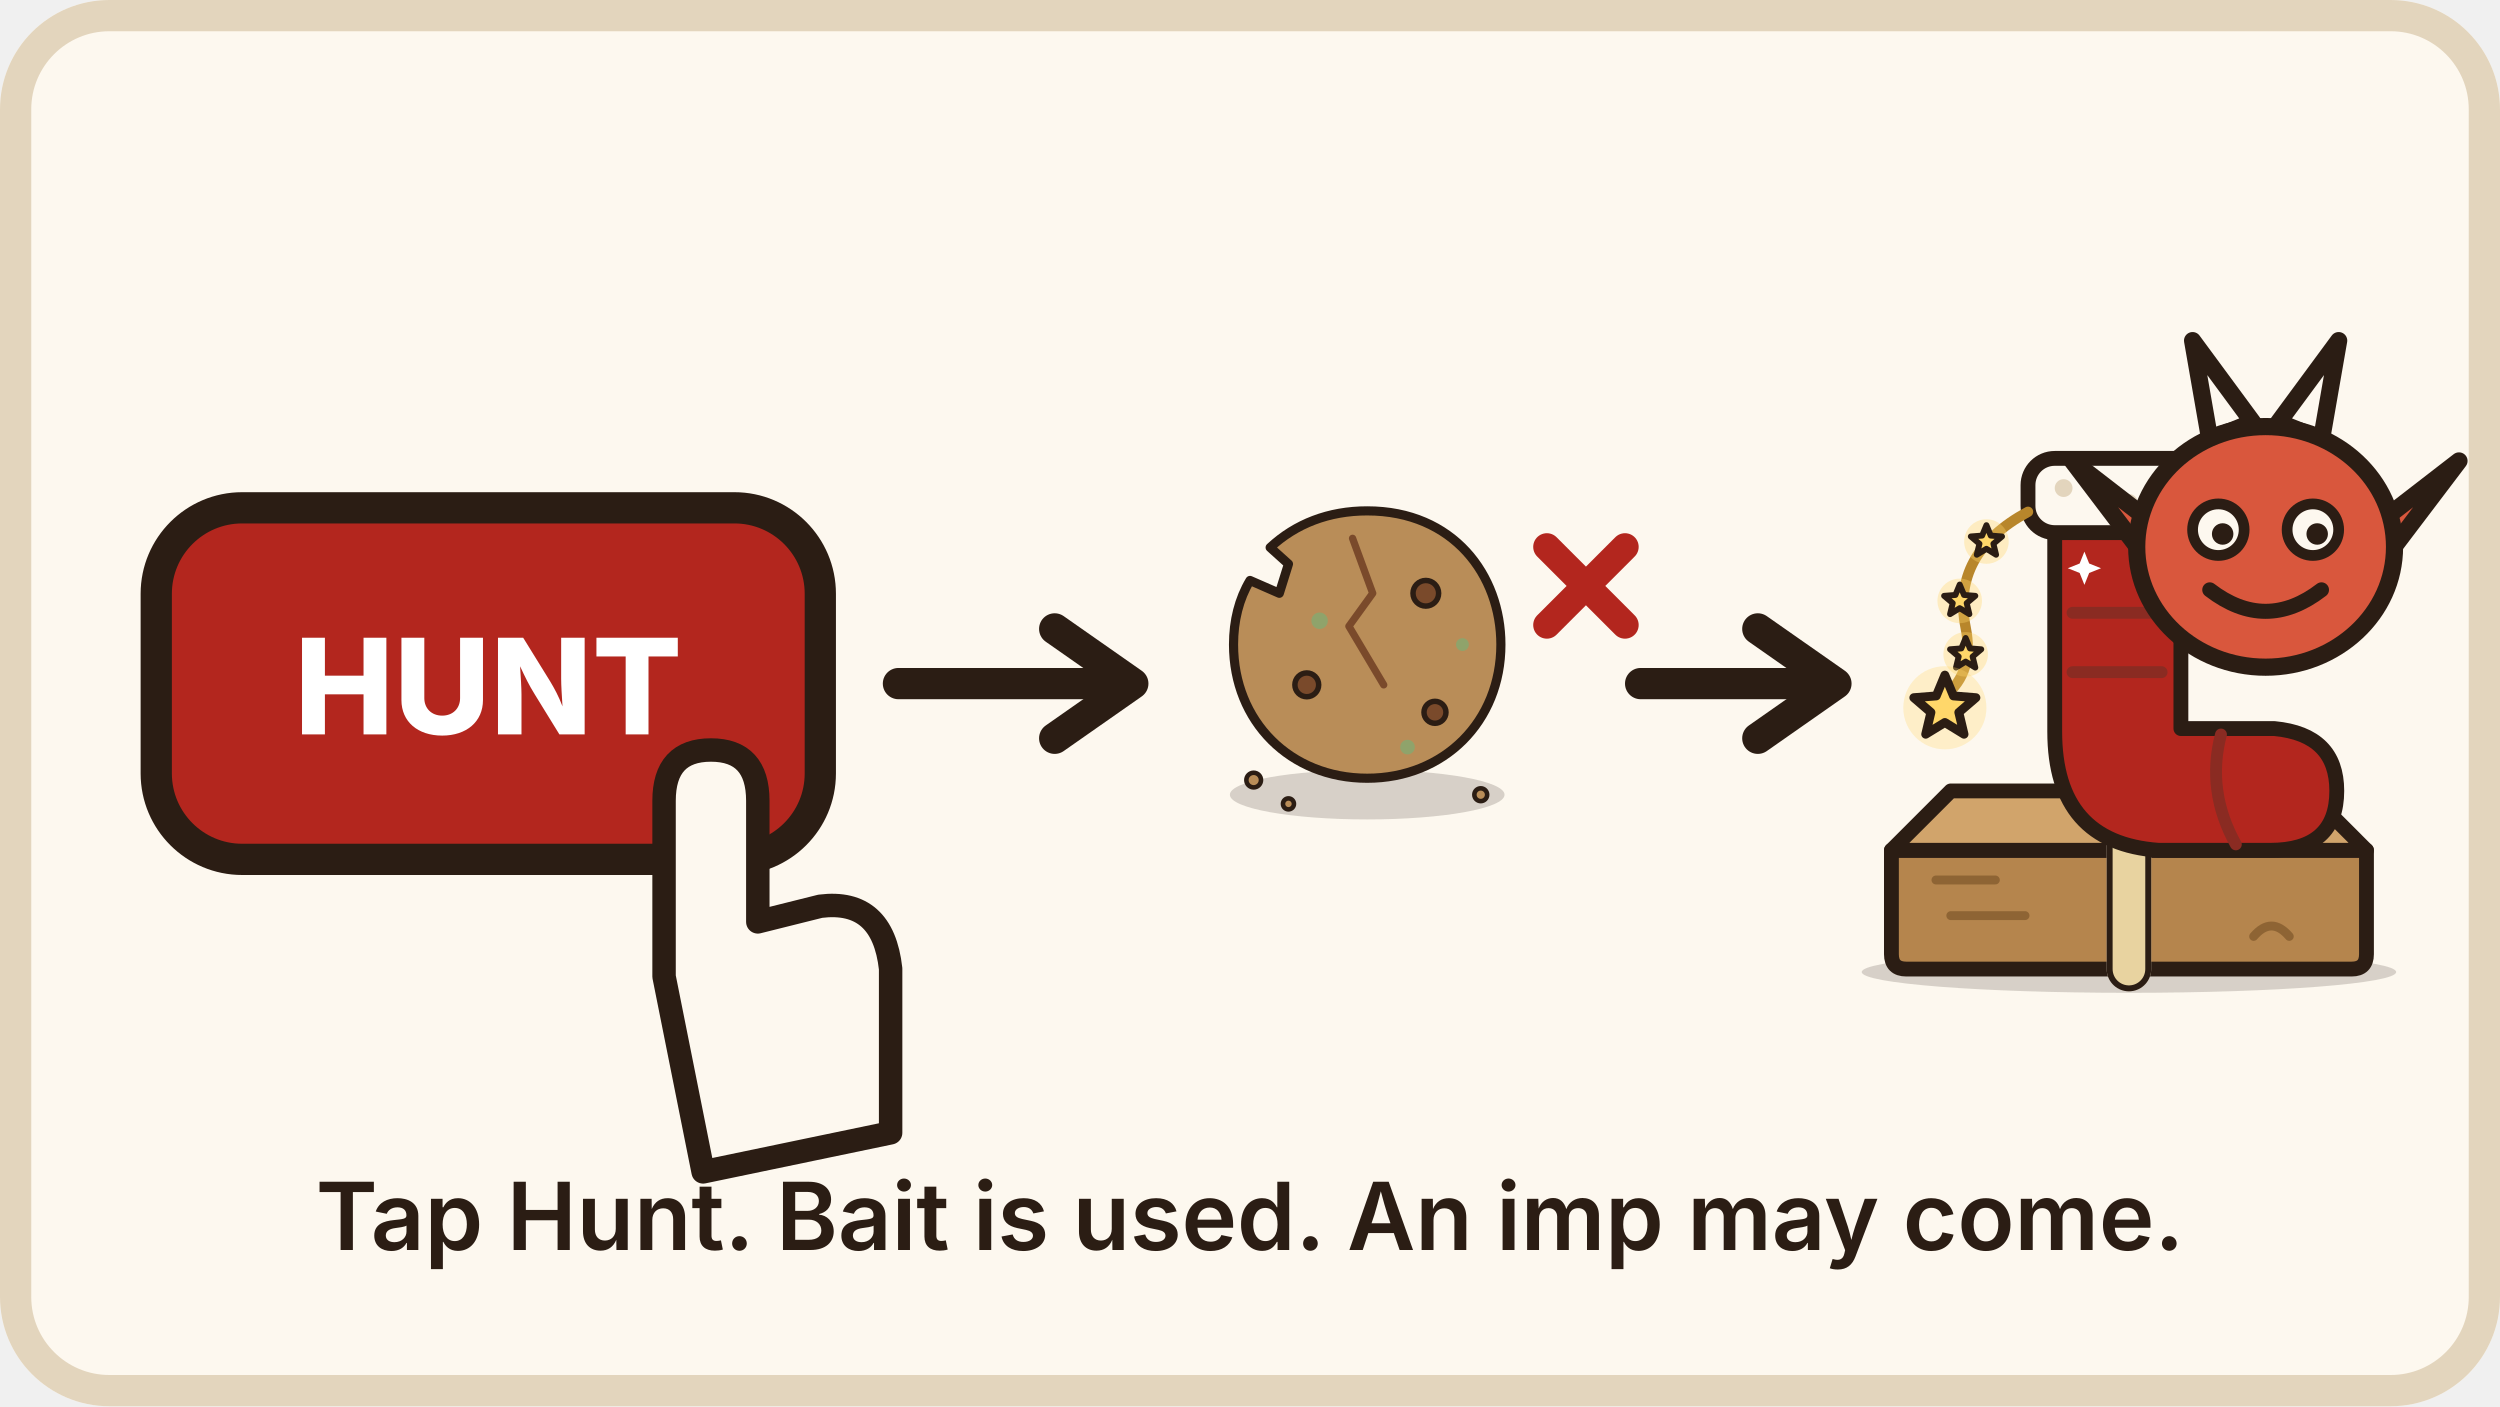
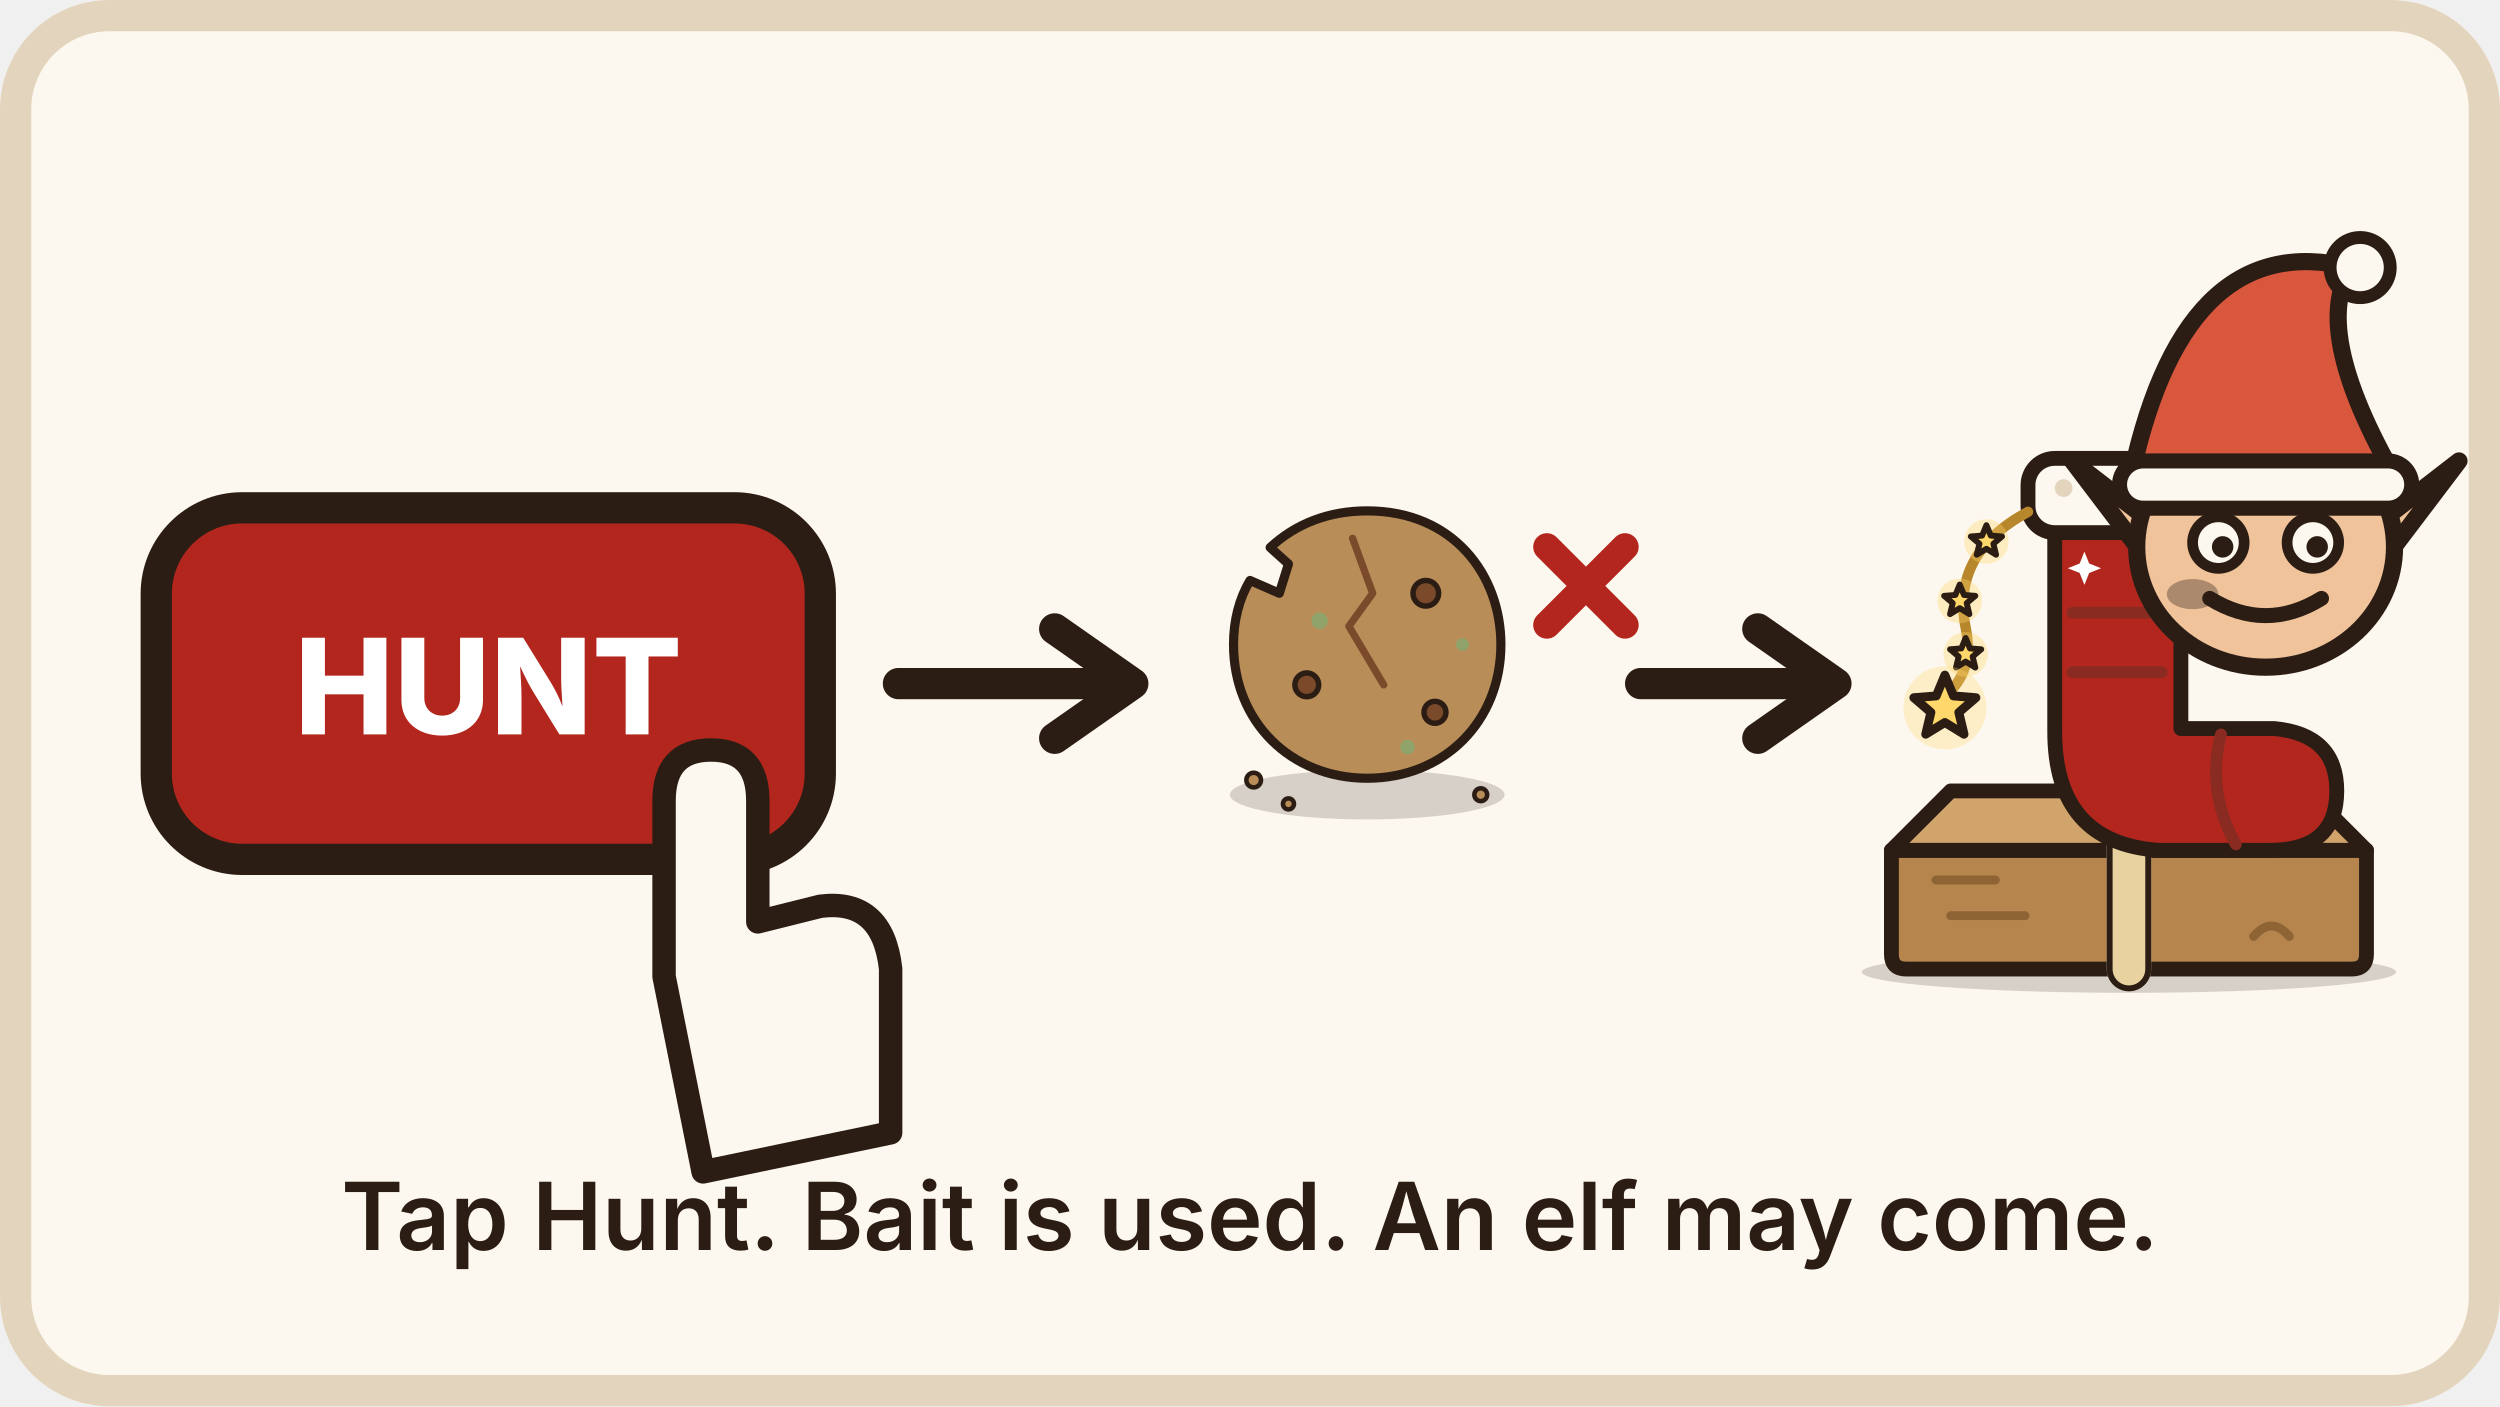
- <svg xmlns="http://www.w3.org/2000/svg" viewBox="0 0 640 360" width="640" height="360" role="img" aria-label="How to play, hunt: a big red Hunt button being tapped, an arrow to a cookie being used up, an arrow to an imp appearing at a trap">
+ <svg xmlns="http://www.w3.org/2000/svg" viewBox="0 0 640 360" width="640" height="360" role="img" aria-label="How to play, hunt: a big red Hunt button being tapped, an arrow to a cookie being used up, an arrow to a hexed elf appearing at a trap">
  <g>
    <rect x="0" y="0" width="640" height="360" rx="28" fill="#fdf8ef" />
    <g>
      <rect x="40" y="130" width="170" height="90" rx="22" fill="#b3261e" stroke="#2b1d14" stroke-width="8" stroke-linejoin="round" stroke-linecap="round" />
      <text x="125" y="188" text-anchor="middle" font-family="system-ui, -apple-system, 'Segoe UI', sans-serif" font-weight="800" font-size="34" fill="#ffffff">HUNT</text>
      <path d="M170 250 L170 205 Q170 192 182 192 Q194 192 194 205 L194 236 L210 232 Q226 230 228 248 L228 290 L180 300 Z" fill="#fdf8ef" stroke="#2b1d14" stroke-width="6" stroke-linejoin="round" stroke-linecap="round" />
      <g>
        <path d="M230 175 L284 175" fill="none" stroke="#2b1d14" stroke-width="8" stroke-linejoin="round" stroke-linecap="round" />
        <path d="M270 161 L290 175 L270 189" fill="none" stroke="#2b1d14" stroke-width="8" stroke-linejoin="round" stroke-linecap="round" />
      </g>
      <g transform="translate(290 105) scale(0.2344)">
        <g>
          <ellipse cx="256" cy="420" rx="150" ry="27" fill="#2b1d14" opacity="0.18" />
          <path d="M256 110 C350 110 402 180 402 256 C402 340 340 402 256 402 C172 402 110 340 110 256 C110 230 116 206 128 186 L160 200 L170 168 L150 150 C178 124 214 110 256 110 Z" fill="#b98d58" stroke="#2b1d14" stroke-width="10" stroke-linejoin="round" stroke-linecap="round" />
          <path d="M240 140 L262 200 L236 236 L274 300" fill="none" stroke="#7a4a2b" stroke-width="8" stroke-linejoin="round" stroke-linecap="round" />
          <circle cx="320" cy="200" r="14" fill="#7a4a2b" stroke="#2b1d14" stroke-width="6" stroke-linejoin="round" stroke-linecap="round" />
          <circle cx="190" cy="300" r="13" fill="#7a4a2b" stroke="#2b1d14" stroke-width="6" stroke-linejoin="round" stroke-linecap="round" />
          <circle cx="330" cy="330" r="12" fill="#7a4a2b" stroke="#2b1d14" stroke-width="6" stroke-linejoin="round" stroke-linecap="round" />
          <circle cx="204" cy="230" r="9" fill="#8fa36b" />
          <circle cx="300" cy="368" r="8" fill="#8fa36b" />
          <circle cx="360" cy="256" r="7" fill="#8fa36b" />
          <circle cx="132" cy="404" r="8" fill="#b98d58" stroke="#2b1d14" stroke-width="5" stroke-linejoin="round" stroke-linecap="round" />
          <circle cx="170" cy="430" r="6" fill="#b98d58" stroke="#2b1d14" stroke-width="5" stroke-linejoin="round" stroke-linecap="round" />
          <circle cx="380" cy="420" r="7" fill="#b98d58" stroke="#2b1d14" stroke-width="5" stroke-linejoin="round" stroke-linecap="round" />
        </g>
      </g>
      <path d="M396 140 L416 160 M416 140 L396 160" fill="none" stroke="#b3261e" stroke-width="7" stroke-linejoin="round" stroke-linecap="round" />
      <g>
        <path d="M420 175 L464 175" fill="none" stroke="#2b1d14" stroke-width="8" stroke-linejoin="round" stroke-linecap="round" />
        <path d="M450 161 L470 175 L450 189" fill="none" stroke="#2b1d14" stroke-width="8" stroke-linejoin="round" stroke-linecap="round" />
      </g>
      <g transform="translate(450 110) scale(0.3167)">
        <g transform="translate(300 340) scale(1.2) translate(-300 -340)">
          <g>
            <g>
              <ellipse cx="300" cy="422" rx="180" ry="14" fill="#2b1d14" opacity="0.18" />
              <path d="M140 340 L140 410 Q140 420 150 420 L450 420 Q460 420 460 410 L460 340 Z" fill="#b5854d" stroke="#2b1d14" stroke-width="10" stroke-linejoin="round" stroke-linecap="round" />
              <path d="M140 340 L180 300 L420 300 L460 340 Z" fill="#d1a46b" stroke="#2b1d14" stroke-width="10" stroke-linejoin="round" stroke-linecap="round" />
            </g>
            <path d="M300 300 L300 420" fill="none" stroke="#e3d5bd" stroke-width="30" stroke-linejoin="round" stroke-linecap="round" />
            <path d="M300 300 L300 420" fill="none" stroke="#2b1d14" stroke-width="30" stroke-linejoin="round" stroke-linecap="round" />
            <path d="M300 300 L300 420" fill="none" stroke="#e8d3a0" stroke-width="22" stroke-linejoin="round" stroke-linecap="round" />
            <path d="M170 360 L210 360 M180 384 L230 384" fill="none" stroke="#8e6434" stroke-width="6" stroke-linejoin="round" stroke-linecap="round" />
            <path d="M384 398 q12 -14 24 0" fill="none" stroke="#8e6434" stroke-width="6" stroke-linejoin="round" stroke-linecap="round" />
          </g>
        </g>
        <g transform="translate(300 340) scale(1.2) translate(-300 -340)">
          <g>
            <path d="M250 110 L250 260 Q250 335 320 340 L395 340 Q440 340 440 300 Q440 262 398 258 L335 258 L335 110 Z" fill="#b3261e" stroke="#2b1d14" stroke-width="10" stroke-linejoin="round" stroke-linecap="round" />
            <path d="M262 180 L322 180 M262 220 L322 220" fill="none" stroke="#8a2b22" stroke-width="8" stroke-linejoin="round" stroke-linecap="round" />
            <path d="M362 262 Q352 300 372 336" fill="none" stroke="#8a2b22" stroke-width="8" stroke-linejoin="round" stroke-linecap="round" />
            <rect x="232" y="76" width="122" height="50" rx="18" fill="#fdf8ef" stroke="#2b1d14" stroke-width="10" stroke-linejoin="round" stroke-linecap="round" />
            <circle cx="256" cy="96" r="6" fill="#e3d5bd" />
            <circle cx="300" cy="106" r="6" fill="#e3d5bd" />
            <circle cx="332" cy="92" r="6" fill="#e3d5bd" />
            <path d="M232 112 Q180 140 190 190 Q196 220 176 236" fill="none" stroke="#b8862b" stroke-width="7" stroke-linejoin="round" stroke-linecap="round" />
            <path d="M354 112 Q398 132 386 170" fill="none" stroke="#b8862b" stroke-width="7" stroke-linejoin="round" stroke-linecap="round" />
            <g>
              <circle cx="204" cy="132" r="15" fill="#ffd76a" opacity="0.35" />
              <polygon points="204,121 206.9,128 214.5,128.6 208.7,133.5 210.5,140.9 204,136.9 197.5,140.9 199.3,133.5 193.5,128.6 201.1,128" fill="#ffd76a" stroke="#2b1d14" stroke-width="4" stroke-linejoin="round" stroke-linecap="round" />
            </g>
            <g>
              <circle cx="186" cy="172" r="15" fill="#ffd76a" opacity="0.35" />
              <polygon points="186,161 188.9,168 196.5,168.6 190.7,173.5 192.5,180.9 186,176.9 179.5,180.9 181.3,173.5 175.5,168.6 183.1,168" fill="#ffd76a" stroke="#2b1d14" stroke-width="4" stroke-linejoin="round" stroke-linecap="round" />
            </g>
            <g>
              <circle cx="190" cy="208" r="15" fill="#ffd76a" opacity="0.35" />
              <polygon points="190,197 192.9,204 200.5,204.6 194.7,209.5 196.5,216.9 190,212.9 183.5,216.9 185.3,209.5 179.5,204.6 187.1,204" fill="#ffd76a" stroke="#2b1d14" stroke-width="4" stroke-linejoin="round" stroke-linecap="round" />
            </g>
            <g>
              <circle cx="374" cy="124" r="15" fill="#ffd76a" opacity="0.35" />
              <polygon points="374,113 376.9,120 384.5,120.6 378.7,125.5 380.5,132.9 374,128.9 367.5,132.9 369.3,125.5 363.5,120.6 371.1,120" fill="#ffd76a" stroke="#2b1d14" stroke-width="4" stroke-linejoin="round" stroke-linecap="round" />
            </g>
            <g>
              <circle cx="390" cy="156" r="15" fill="#ffd76a" opacity="0.35" />
              <polygon points="390,145 392.9,152 400.5,152.6 394.7,157.5 396.5,164.9 390,160.9 383.5,164.9 385.3,157.5 379.5,152.6 387.1,152" fill="#ffd76a" stroke="#2b1d14" stroke-width="4" stroke-linejoin="round" stroke-linecap="round" />
            </g>
            <circle cx="176" cy="244" r="28" fill="#ffd76a" opacity="0.3" />
            <polygon points="176,222 181.8,236 196.9,237.2 185.4,247.1 188.9,261.8 176,253.9 163.1,261.8 166.6,247.1 155.1,237.2 170.2,236" fill="#ffd76a" stroke="#2b1d14" stroke-width="6" stroke-linejoin="round" stroke-linecap="round" />
            <path d="M270 138.8 L273.2 146.8 L281.2 150 L273.2 153.2 L270 161.2 L266.8 153.2 L258.8 150 L266.8 146.8 Z" fill="#ffffff" />
          </g>
        </g>
      </g>
      <g transform="translate(580 140) scale(0.55)">
-         <path d="M-46 -6 L-90 -40 L-40 26 Z M46 -6 L90 -40 L40 26 Z" fill="#d9573d" stroke="#2b1d14" stroke-width="8" stroke-linejoin="round" stroke-linecap="round" />
-         <path d="M-26 -50 L-34 -96 L-6 -58 Z M26 -50 L34 -96 L6 -58 Z" fill="#fdf8ef" stroke="#2b1d14" stroke-width="8" stroke-linejoin="round" stroke-linecap="round" />
-         <ellipse cx="0" cy="0" rx="60" ry="56" fill="#d9573d" stroke="#2b1d14" stroke-width="8" stroke-linejoin="round" stroke-linecap="round" />
-         <circle cx="-22" cy="-8" r="12" fill="#fdf8ef" stroke="#2b1d14" stroke-width="5" stroke-linejoin="round" stroke-linecap="round" />
-         <circle cx="22" cy="-8" r="12" fill="#fdf8ef" stroke="#2b1d14" stroke-width="5" stroke-linejoin="round" stroke-linecap="round" />
-         <circle cx="-20" cy="-6" r="5" fill="#2b1d14" />
-         <circle cx="24" cy="-6" r="5" fill="#2b1d14" />
-         <path d="M-26 20 Q0 40 26 20" fill="none" stroke="#2b1d14" stroke-width="7" stroke-linejoin="round" stroke-linecap="round" />
+         <path d="M-46 -6 L-90 -40 L-40 26 Z M46 -6 L90 -40 L40 26 Z" fill="#f0c39b" stroke="#2b1d14" stroke-width="8" stroke-linejoin="round" stroke-linecap="round" />
+         <ellipse cx="0" cy="0" rx="60" ry="56" fill="#f0c39b" stroke="#2b1d14" stroke-width="8" stroke-linejoin="round" stroke-linecap="round" />
+         <path d="M-64 -26 Q-40 -150 40 -130 Q20 -100 64 -26 Z" fill="#d9573d" stroke="#2b1d14" stroke-width="8" stroke-linejoin="round" stroke-linecap="round" />
+         <circle cx="44" cy="-130" r="14" fill="#fdf8ef" stroke="#2b1d14" stroke-width="6" stroke-linejoin="round" stroke-linecap="round" />
+         <rect x="-68" y="-40" width="136" height="22" rx="11" fill="#fdf8ef" stroke="#2b1d14" stroke-width="7" stroke-linejoin="round" stroke-linecap="round" />
+         <circle cx="-22" cy="-2" r="12" fill="#fdf8ef" stroke="#2b1d14" stroke-width="5" stroke-linejoin="round" stroke-linecap="round" />
+         <circle cx="22" cy="-2" r="12" fill="#fdf8ef" stroke="#2b1d14" stroke-width="5" stroke-linejoin="round" stroke-linecap="round" />
+         <circle cx="-20" cy="0" r="5" fill="#2b1d14" />
+         <circle cx="24" cy="0" r="5" fill="#2b1d14" />
+         <ellipse cx="-34" cy="22" rx="12" ry="7" fill="#2b1d14" opacity="0.35" />
+         <path d="M-26 24 Q0 40 26 24" fill="none" stroke="#2b1d14" stroke-width="7" stroke-linejoin="round" stroke-linecap="round" />
      </g>
-       <text x="320" y="320" text-anchor="middle" font-family="system-ui, -apple-system, 'Segoe UI', sans-serif" font-weight="600" font-size="24" fill="#2b1d14">Tap Hunt. Bait is used. An imp may come.</text>
+       <text x="320" y="320" text-anchor="middle" font-family="system-ui, -apple-system, 'Segoe UI', sans-serif" font-weight="600" font-size="24" fill="#2b1d14">Tap Hunt. Bait is used. An elf may come.</text>
    </g>
    <rect x="4" y="4" width="632" height="352" rx="24" fill="none" stroke="#e3d5bd" stroke-width="8" />
  </g>
</svg>
